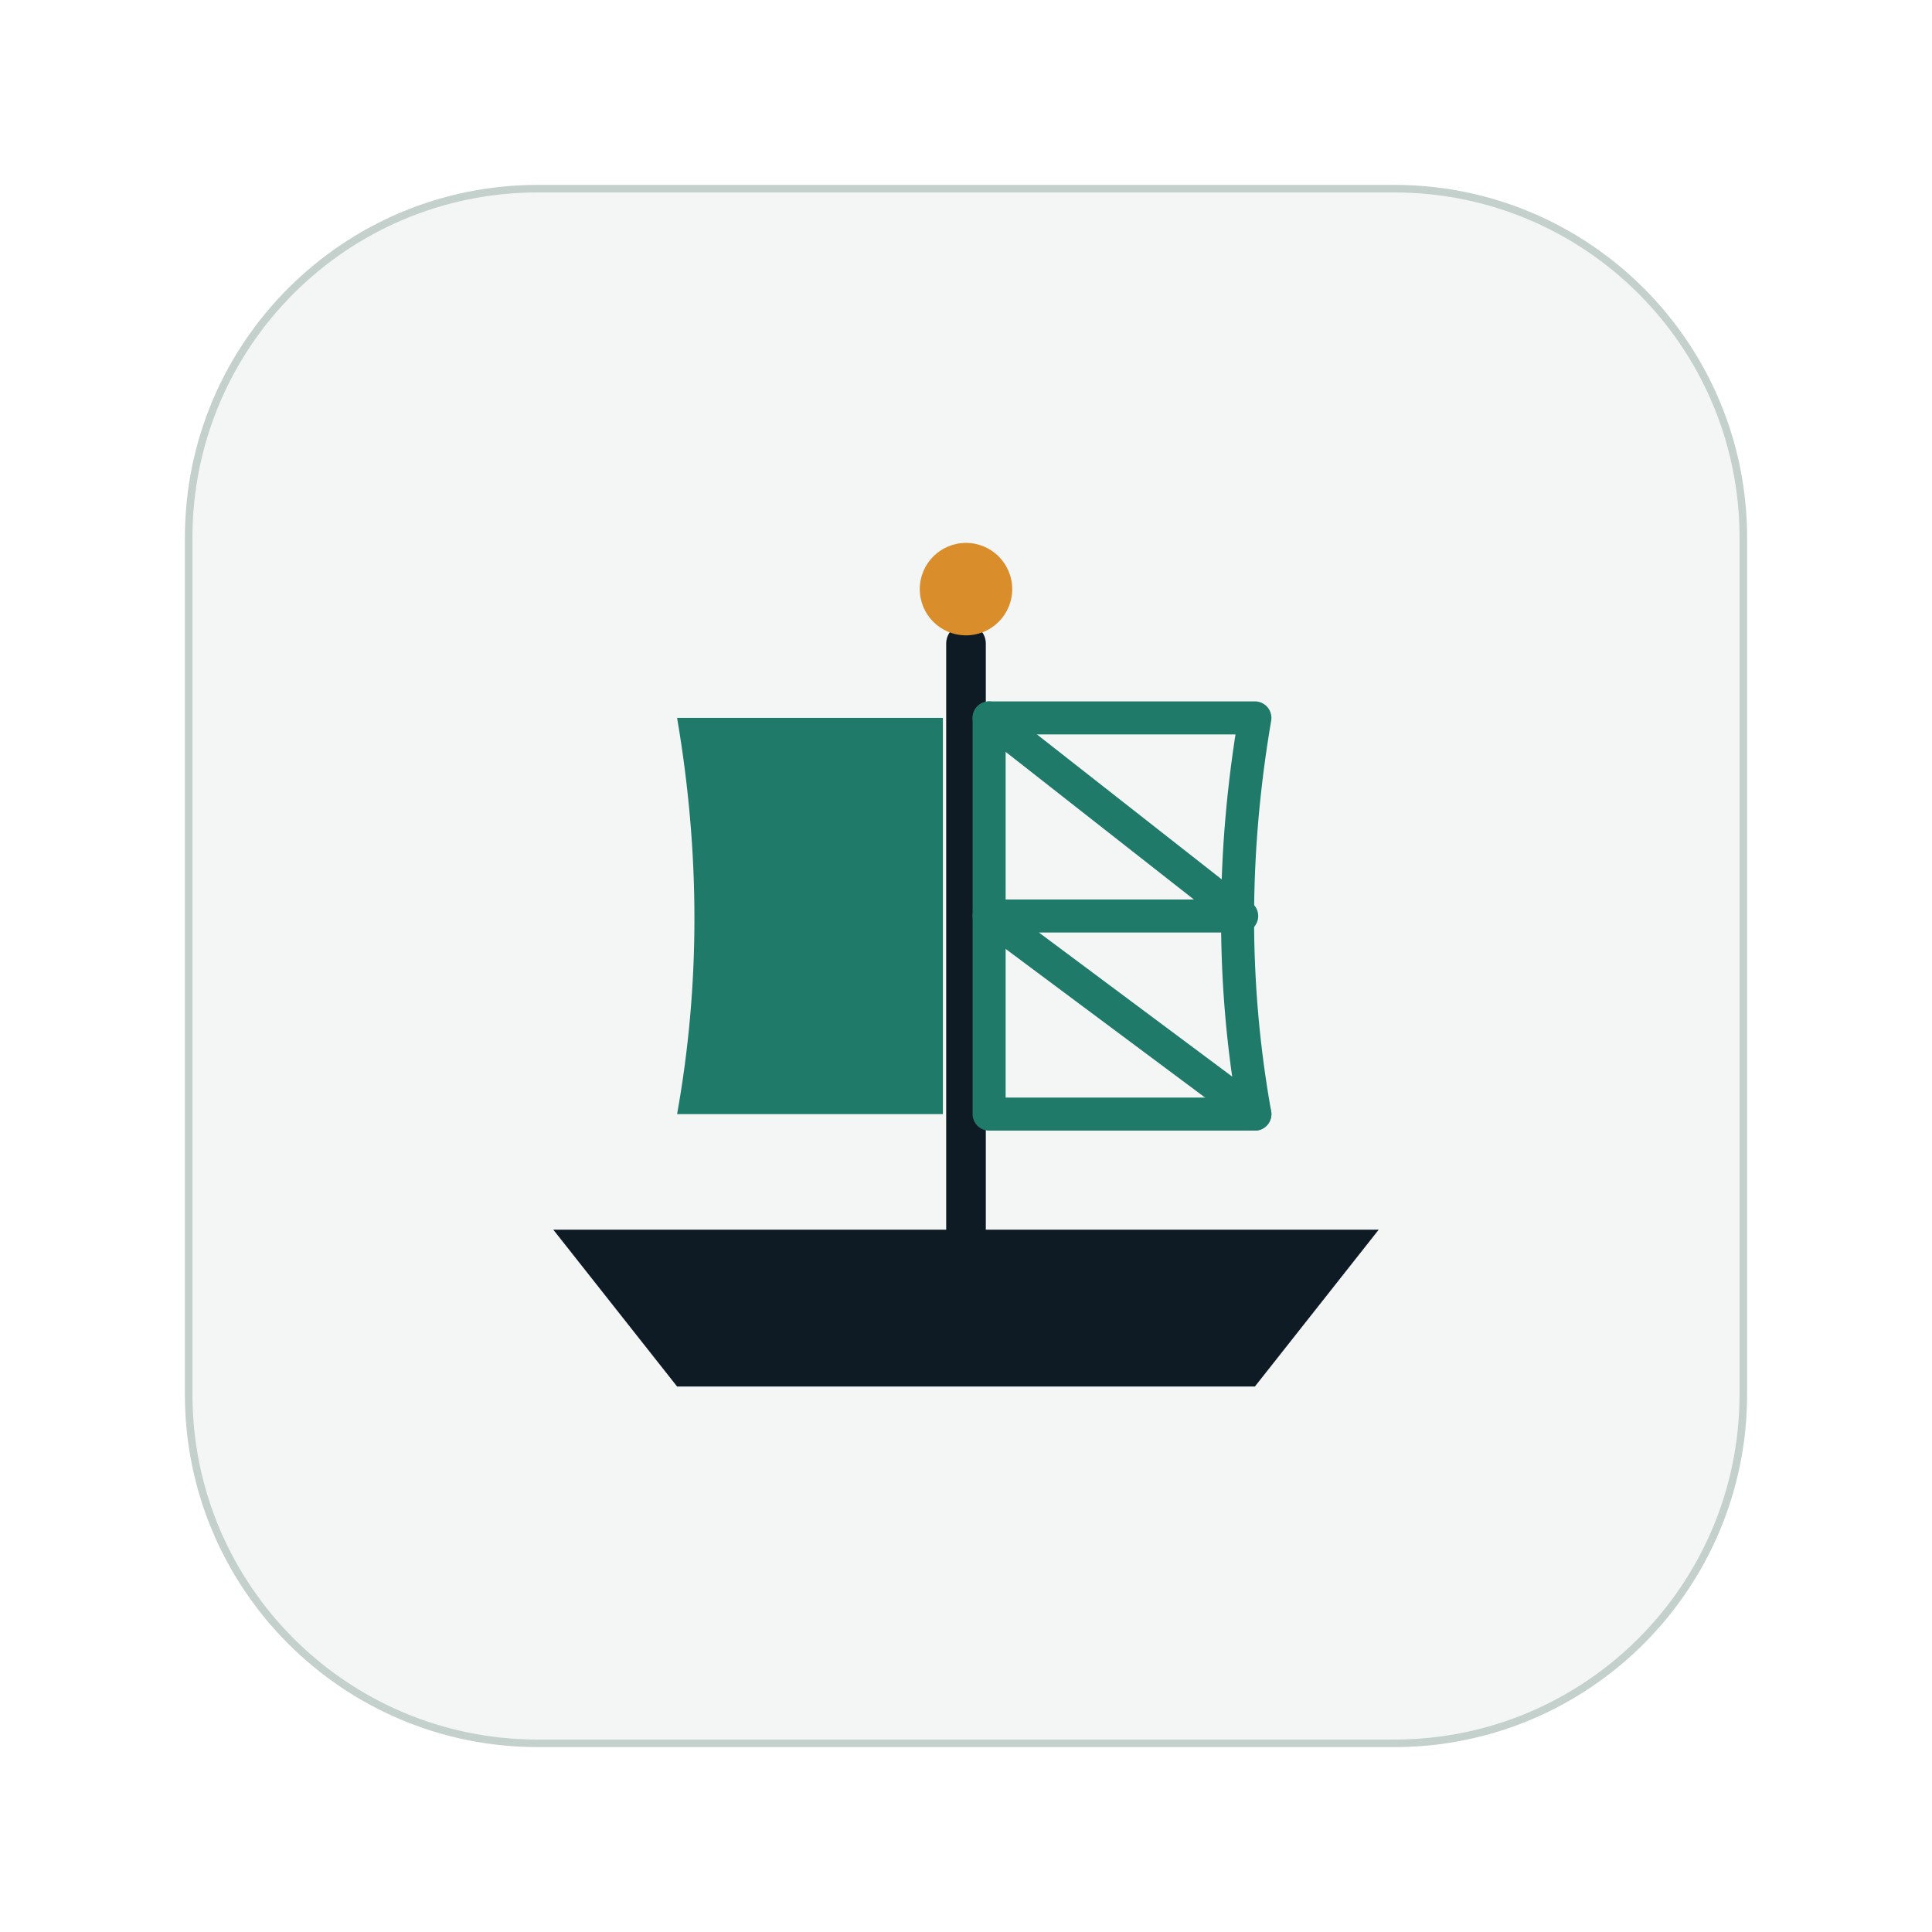
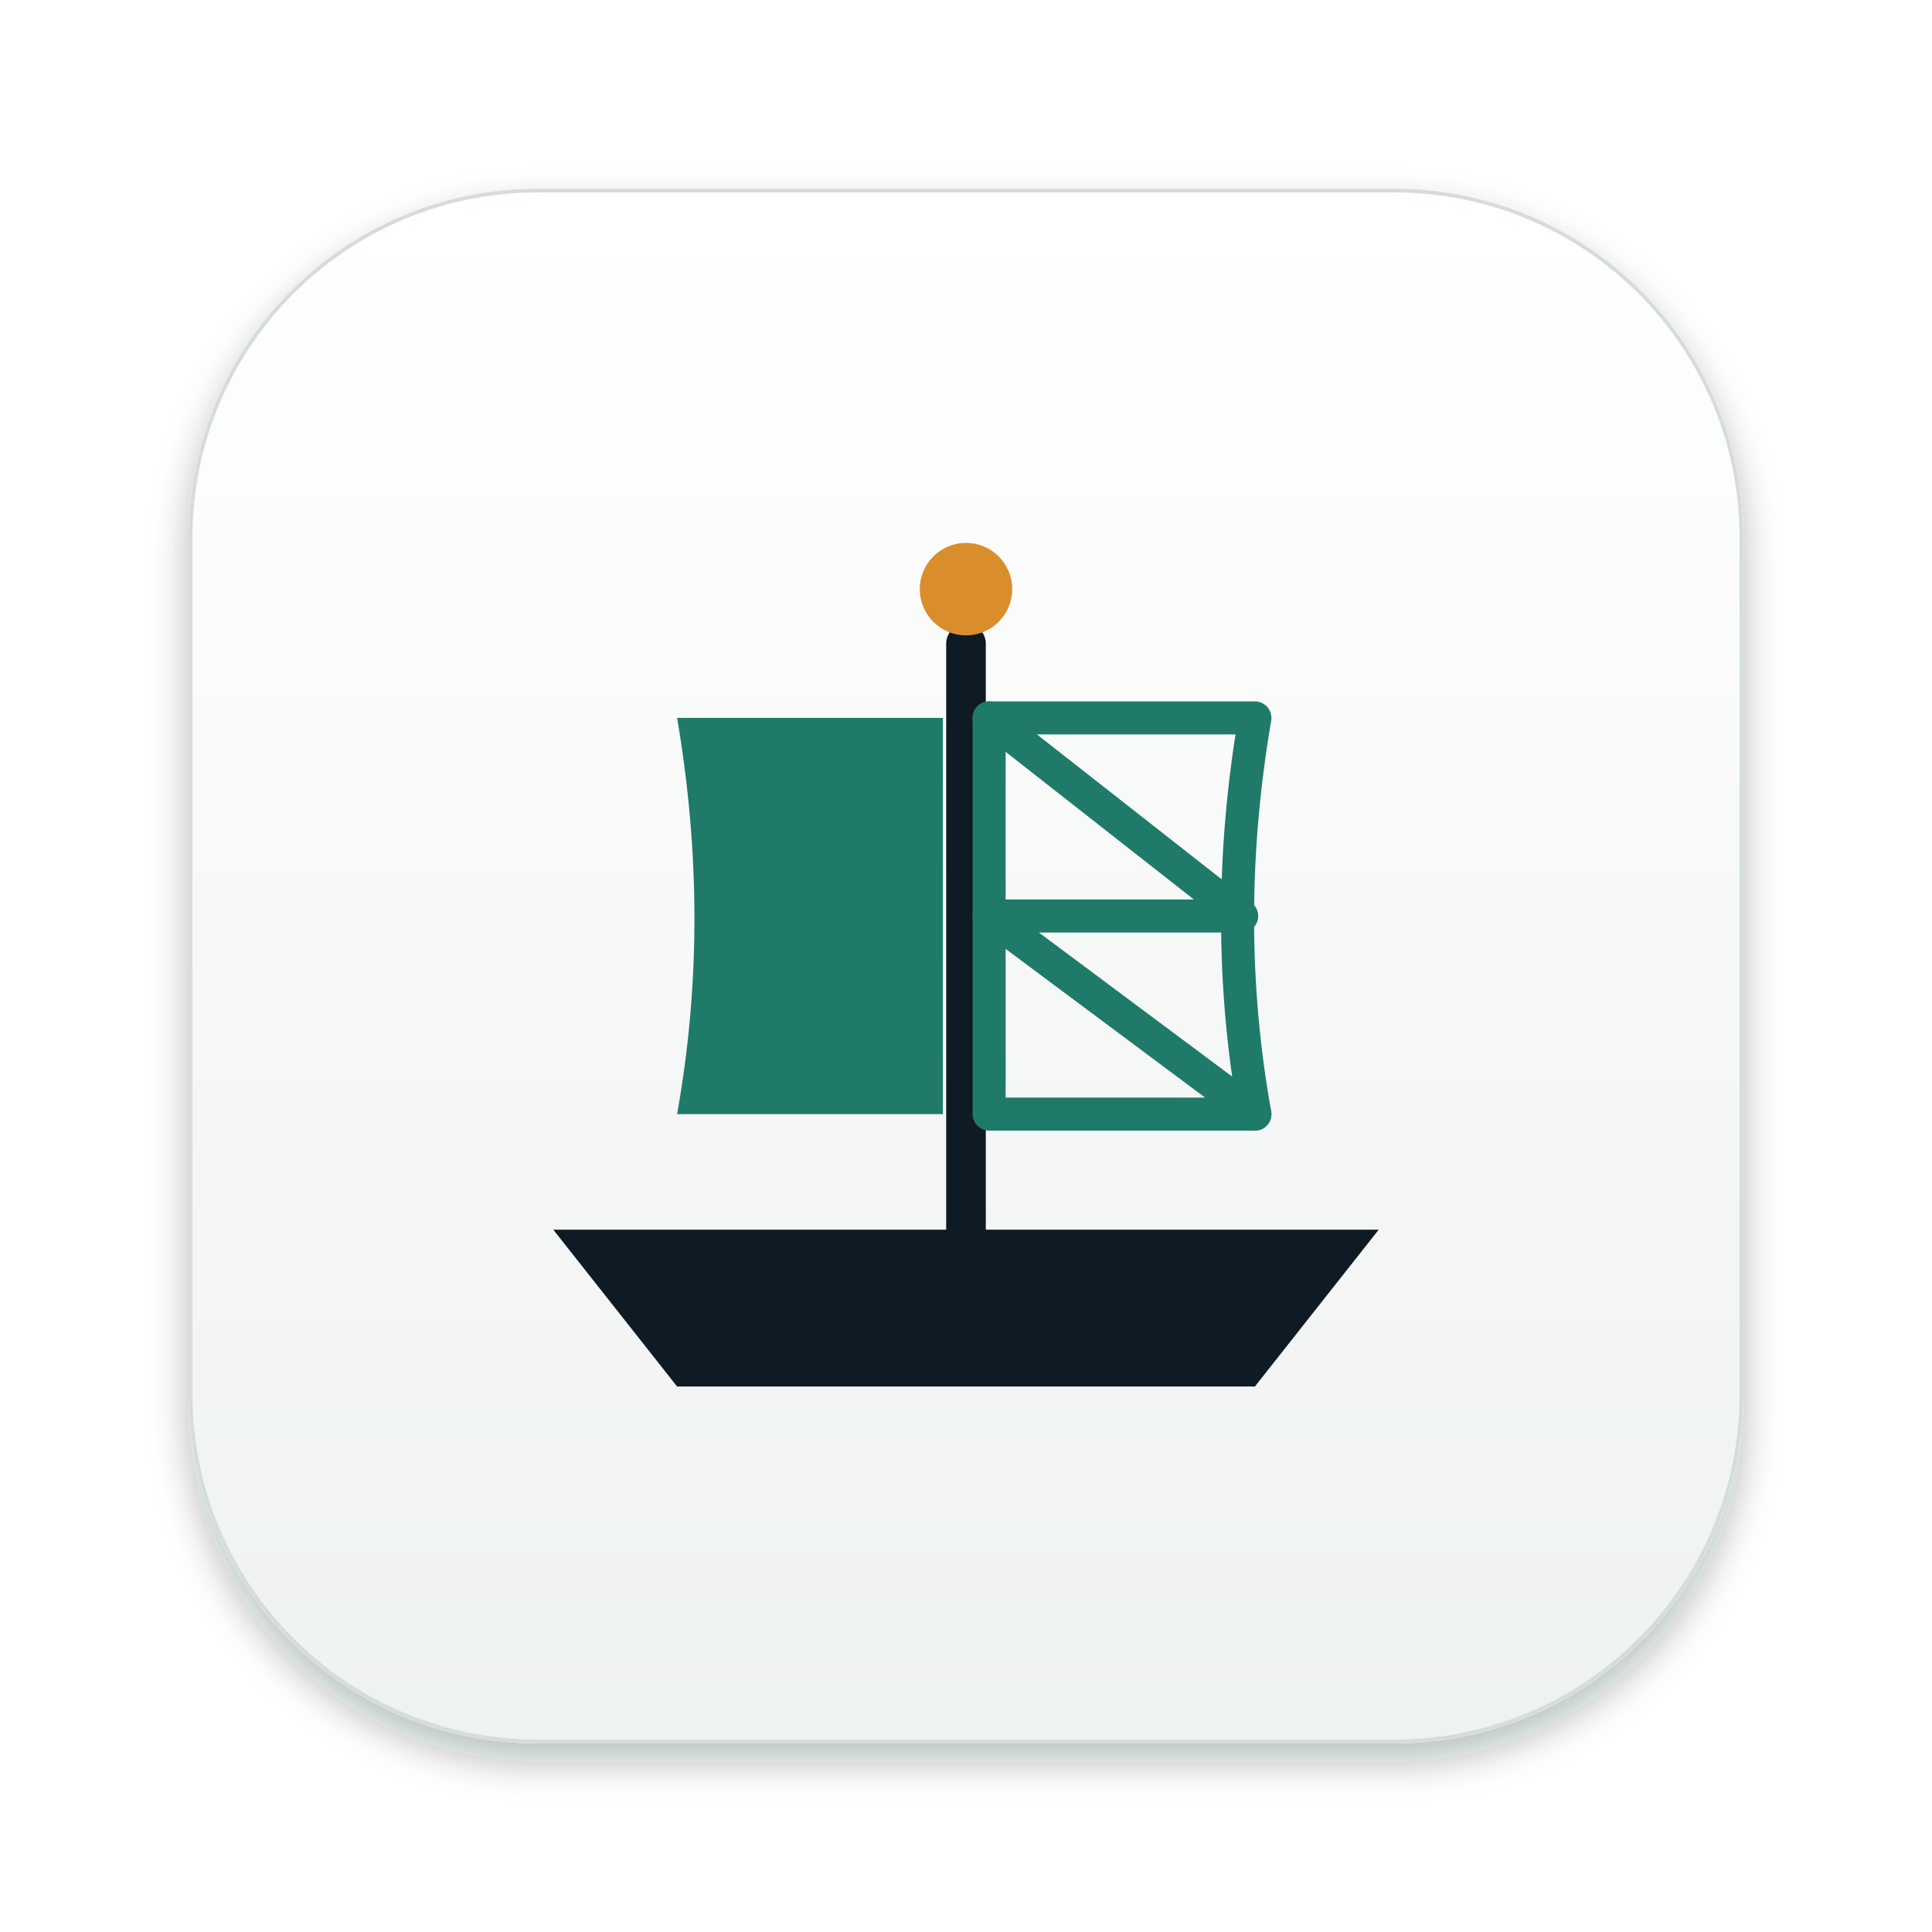
<svg xmlns="http://www.w3.org/2000/svg" viewBox="0 0 1024 1024" role="img" aria-label="Dutchman">
-   <rect x="100" y="100" width="824" height="824" rx="185" fill="#F3F6F4" stroke="#C3D0CB" stroke-width="4" />
+   <defs>
+     <linearGradient id="plate" x1="0" y1="0" x2="0" y2="1">
+       <stop offset="0" stop-color="#FFFFFF" />
+       <stop offset="1" stop-color="#EEF2F0" />
+     </linearGradient>
+     <filter id="shadow" x="-10%" y="-10%" width="120%" height="125%">
+       <feDropShadow dx="0" dy="10" stdDeviation="10" flood-color="#0E1A24" flood-opacity="0.28" />
+     </filter>
+   </defs>
+   <rect x="100" y="100" width="824" height="824" rx="185" fill="url(#plate)" filter="url(#shadow)" />
+   <rect x="101" y="101" width="822" height="822" rx="184" fill="none" stroke="#D5DDDA" stroke-width="2" />
  <g transform="translate(232 258) scale(8.75)">
    <path d="M32 9.5V45" stroke="#0E1A24" stroke-width="2.4" stroke-linecap="round" />
    <path d="M30.6 14H14.5c1.4 8.2 1.4 16.2 0 24h16.1z" fill="#1F7A6A" />
    <g fill="none" stroke="#1F7A6A" stroke-width="2" stroke-linejoin="round" stroke-linecap="round">
      <path d="M33.4 14h16.1c-1.4 8.2-1.4 16.2 0 24H33.4z" />
      <path d="M33.4 26h15.3M33.4 14l15.3 12M33.4 26l16.1 12" />
    </g>
    <path d="M7 45h50l-7.5 9.5h-35z" fill="#0E1A24" />
    <circle cx="32" cy="6.2" r="2.8" fill="#D98E2B" />
  </g>
</svg>
